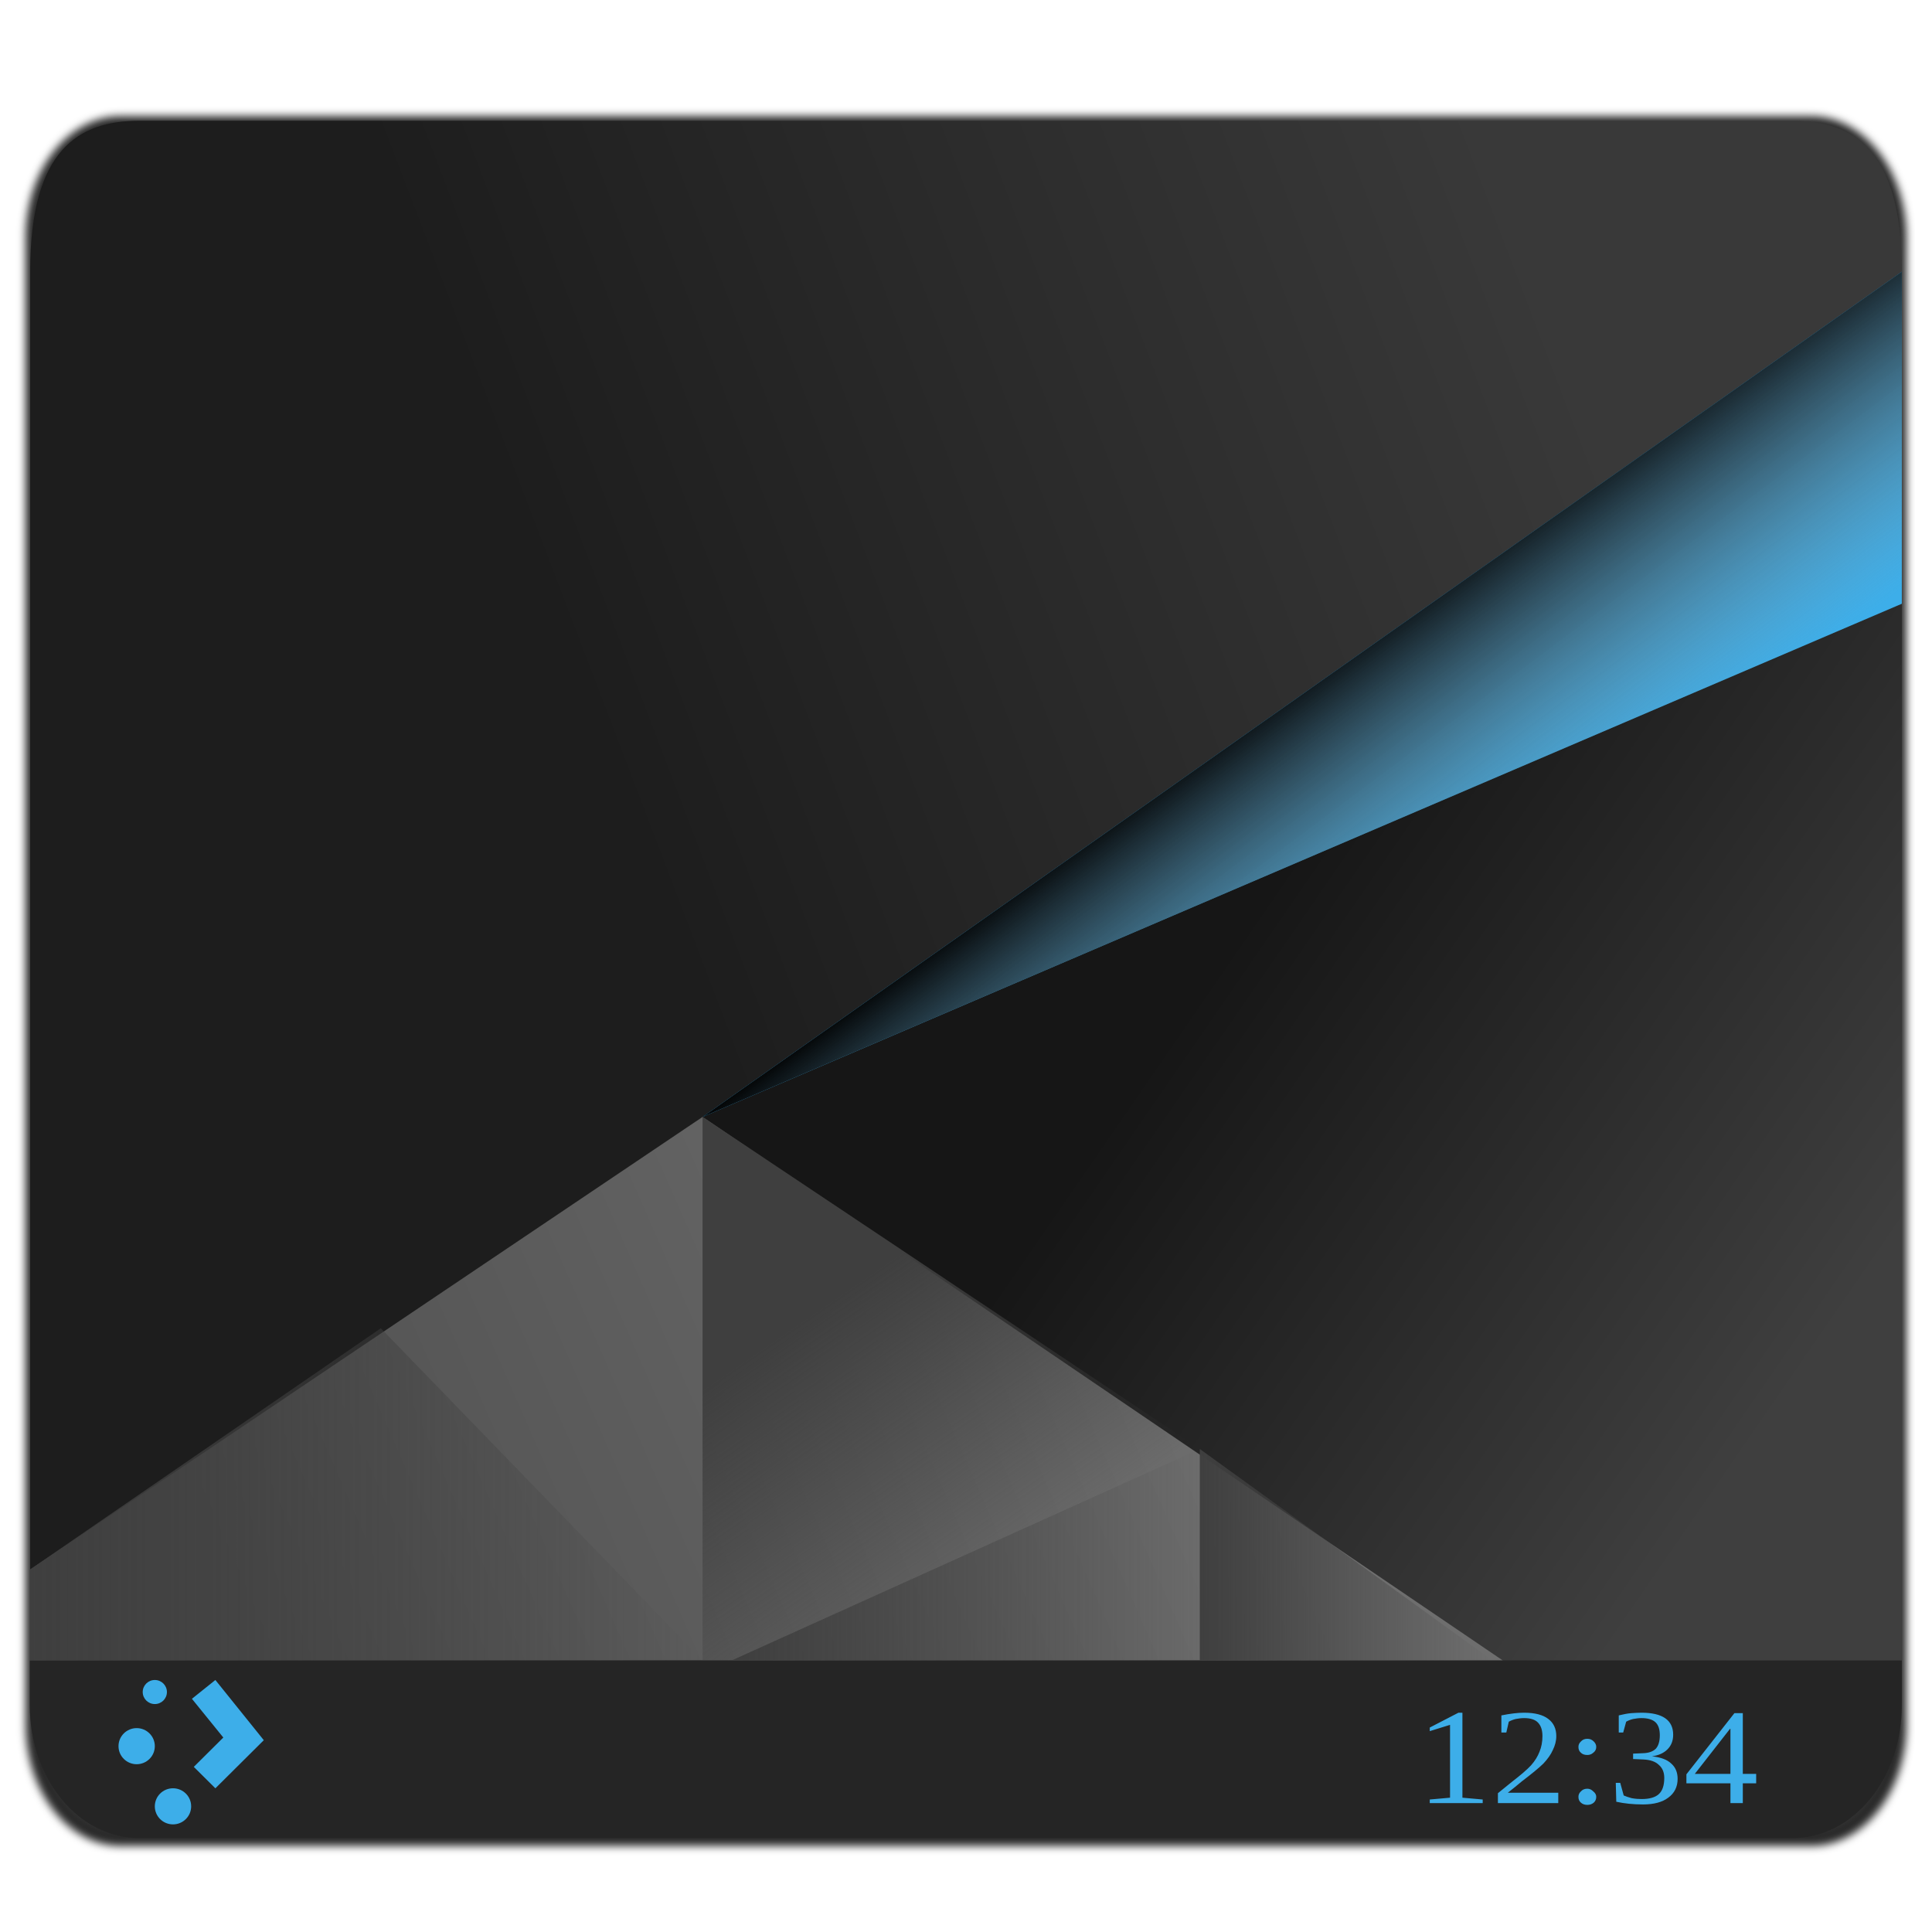
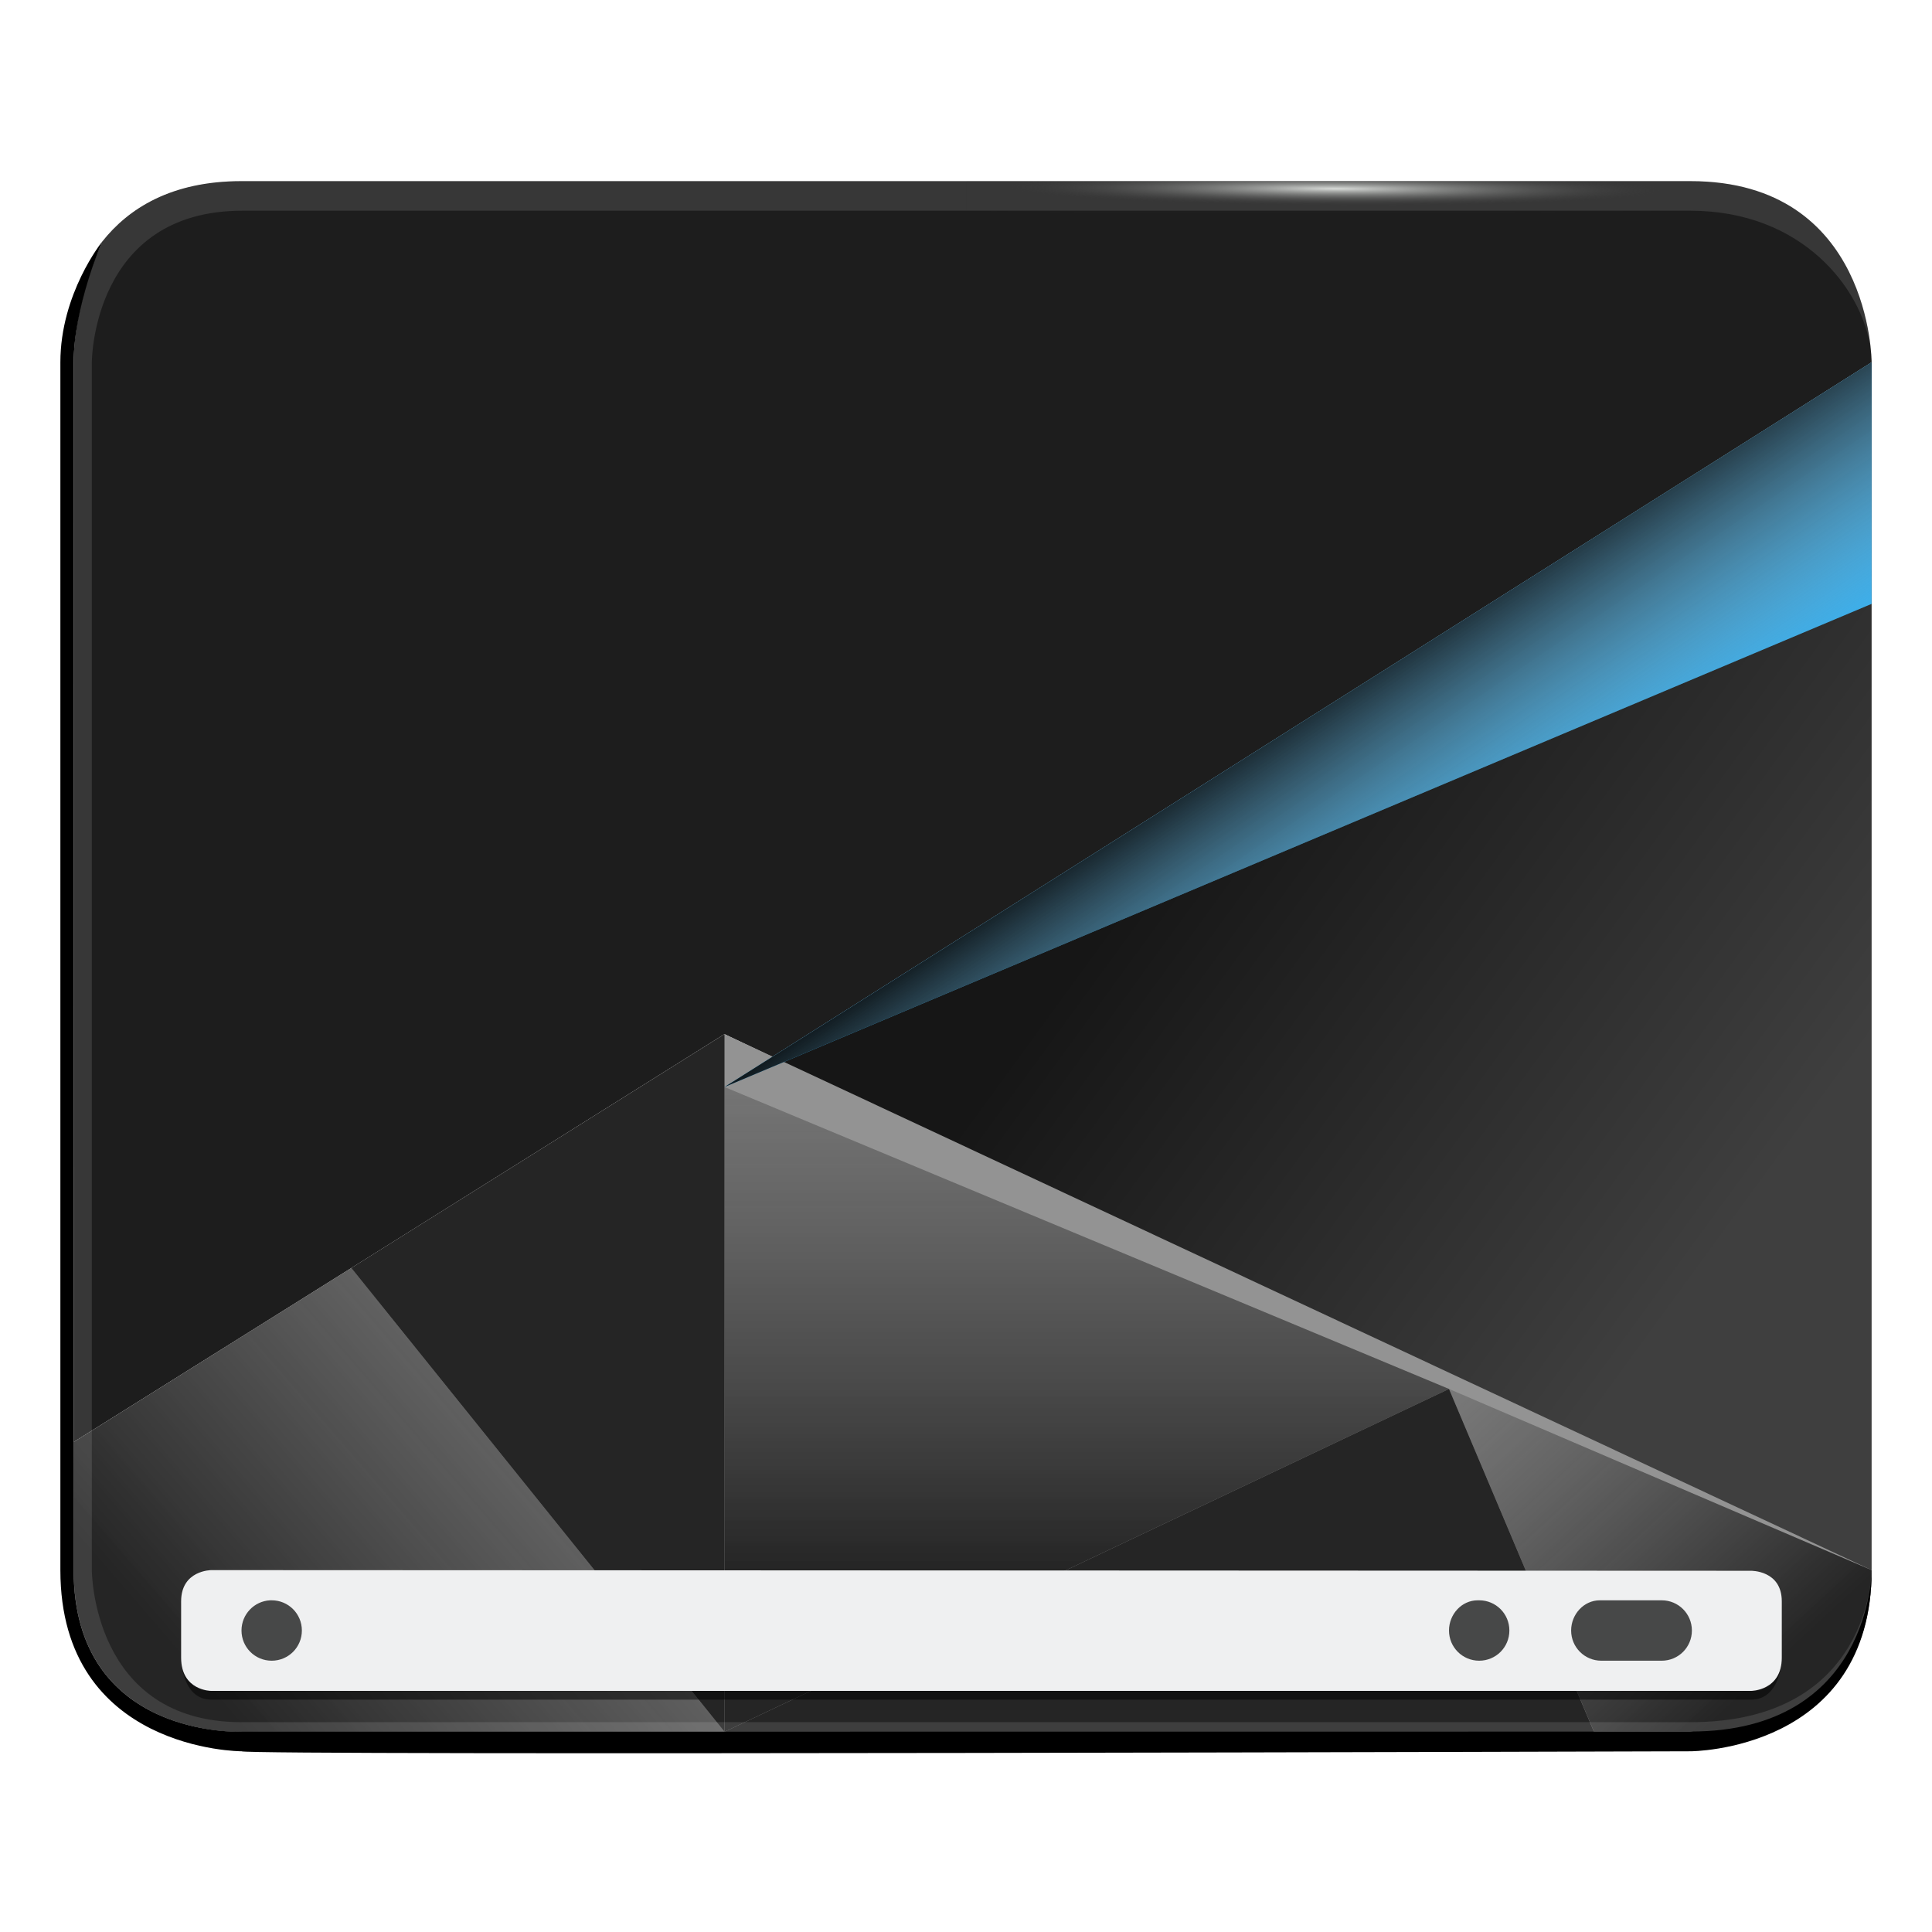
<svg xmlns="http://www.w3.org/2000/svg" xmlns:xlink="http://www.w3.org/1999/xlink" width="48" version="1.1" height="48" id="svg40" viewBox="0 0 48 48">
  <style type="text/css" id="current-color-scheme">
-       .ColorScheme-Highlight {
-         color:#3daee9;
-       }
+       .ColorScheme-Highlight {color:#3daee9;}
+       .ColorScheme-Background   { color: #eff0f1; }
      </style>
  <defs id="defs5455">
+     <linearGradient id="linearGradient11">
+       <stop style="stop-color:#252525;stop-opacity:1;" offset="0" id="stop11" />
+       <stop style="stop-color:#606060;stop-opacity:0;" offset="1" id="stop12" />
+     </linearGradient>
+     <linearGradient id="linearGradient9">
+       <stop style="stop-color:#252525;stop-opacity:1;" offset="0" id="stop9" />
+       <stop style="stop-color:#606060;stop-opacity:0;" offset="1" id="stop10" />
+     </linearGradient>
+     <linearGradient id="linearGradient7">
+       <stop style="stop-color:#252525;stop-opacity:1;" offset="0" id="stop7" />
+       <stop style="stop-color:#606060;stop-opacity:0.331;" offset="1" id="stop8" />
+     </linearGradient>
    <linearGradient id="linearGradient1">
      <stop style="stop-color:#000000;stop-opacity:1;" offset="0" id="stop1" />
      <stop style="stop-color:#939393;stop-opacity:0;" offset="1" id="stop3" />
-     </linearGradient>
-     <linearGradient id="linearGradient30540">
-       <stop style="stop-color:#3f3f3f;stop-opacity:1;" offset="0" id="stop30536" />
-       <stop style="stop-color:#3f3f3f;stop-opacity:0;" offset="1" id="stop30538" />
-     </linearGradient>
-     <linearGradient id="linearGradient30445">
-       <stop style="stop-color:#3f3f3f;stop-opacity:1;" offset="0" id="stop30441" />
-       <stop style="stop-color:#3f3f3f;stop-opacity:0;" offset="1" id="stop30443" />
-     </linearGradient>
-     <linearGradient id="linearGradient30369">
-       <stop style="stop-color:#3f3f3f;stop-opacity:1;" offset="0" id="stop30365" />
-       <stop style="stop-color:#3f3f3f;stop-opacity:0;" offset="1" id="stop30367" />
-     </linearGradient>
-     <linearGradient id="linearGradient30293">
-       <stop style="stop-color:#3f3f3f;stop-opacity:1;" offset="0" id="stop30289" />
-       <stop style="stop-color:#3f3f3f;stop-opacity:0;" offset="1" id="stop30291" />
    </linearGradient>
    <linearGradient id="linearGradient30085">
      <stop style="stop-color:#161616;stop-opacity:1" offset="0" id="stop30081" />
      <stop style="stop-color:#3f3f3f;stop-opacity:1" offset="1" id="stop30083" />
    </linearGradient>
    <linearGradient id="linearGradient25179">
      <stop style="stop-color:#1d1d1d;stop-opacity:1" offset="0" id="stop25175" />
      <stop style="stop-color:#393939;stop-opacity:1" offset="1" id="stop25177" />
    </linearGradient>
-     <linearGradient id="linearGradient15324">
-       <stop style="stop-color:#4f4f4f;stop-opacity:1" offset="0" id="stop15320" />
-       <stop style="stop-color:#6e6e6e;stop-opacity:1" offset="1" id="stop15322" />
+     <linearGradient xlink:href="#linearGradient25179" id="linearGradient25181" x1="404.194" y1="508.798" x2="437.219" y2="495.798" gradientUnits="userSpaceOnUse" gradientTransform="matrix(0.9689593,0,0,1,12.92406,0)" />
+     <linearGradient xlink:href="#linearGradient30085" id="linearGradient30087" x1="19.622" y1="13" x2="28.911" y2="20" gradientUnits="userSpaceOnUse" gradientTransform="matrix(0.9689593,0,0,1,0.9866974,0)" />
+     <linearGradient xlink:href="#linearGradient1" id="linearGradient3" x1="24.723" y1="8.949" x2="27.189" y2="12.585" gradientUnits="userSpaceOnUse" />
+     <linearGradient xlink:href="#linearGradient7" id="linearGradient8" x1="12" y1="26" x2="12" y2="15.72" gradientUnits="userSpaceOnUse" />
+     <linearGradient xlink:href="#linearGradient9" id="linearGradient10" x1="3.5" y1="28" x2="15.062" y2="18" gradientUnits="userSpaceOnUse" />
+     <linearGradient xlink:href="#linearGradient11" id="linearGradient12" x1="29.512" y1="27.45" x2="22.118" y2="19.444" gradientUnits="userSpaceOnUse" />
+     <radialGradient gradientUnits="userSpaceOnUse" gradientTransform="matrix(-1.239956e-4,0.02423468,-0.4771549,-0.00248981,252.8795,-5.310346)" r="11.249" fy="483.513" fx="397.757" cy="483.513" cx="397.757" id="radialGradient6178-3" xlink:href="#linearGradient880" />
+     <linearGradient id="linearGradient880">
+       <stop style="stop-color:#d8dbd8;stop-opacity:1" offset="0" id="stop876" />
+       <stop style="stop-color:#373737;stop-opacity:0.062" offset="1" id="stop878" />
    </linearGradient>
-     <linearGradient xlink:href="#linearGradient15324" id="linearGradient15326" x1="7" y1="53" x2="38" y2="39" gradientUnits="userSpaceOnUse" gradientTransform="matrix(0.9689593,0,0,1,0.9866974,0)" />
-     <linearGradient xlink:href="#linearGradient25179" id="linearGradient25181" x1="404.194" y1="508.798" x2="437.219" y2="495.798" gradientUnits="userSpaceOnUse" gradientTransform="matrix(0.9689593,0,0,1,12.92406,0)" />
-     <linearGradient xlink:href="#linearGradient30085" id="linearGradient30087" x1="41.295" y1="31" x2="61" y2="45" gradientUnits="userSpaceOnUse" gradientTransform="matrix(0.9689593,0,0,1,0.9866974,0)" />
-     <linearGradient xlink:href="#linearGradient30293" id="linearGradient30295" x1="40" y1="51.5" x2="50" y2="51.5" gradientUnits="userSpaceOnUse" gradientTransform="matrix(0.9689593,0,0,1,0.9866974,0)" />
-     <linearGradient xlink:href="#linearGradient30369" id="linearGradient30371" x1="24" y1="51.5" x2="40" y2="51.5" gradientUnits="userSpaceOnUse" gradientTransform="matrix(0.9689593,0,0,1,0.9866974,0)" />
-     <linearGradient xlink:href="#linearGradient30445" id="linearGradient30447" x1="23" y1="46" x2="29" y2="55" gradientUnits="userSpaceOnUse" gradientTransform="matrix(0.9689593,0,0,1,0.9866974,0)" />
-     <linearGradient xlink:href="#linearGradient30540" id="linearGradient30542" x1="0" y1="49.5" x2="23" y2="49.5" gradientUnits="userSpaceOnUse" gradientTransform="matrix(0.9689593,0,0,1,0.9866974,0)" />
-     <filter style="color-interpolation-filters:sRGB" id="filter44082" x="-0.008" y="-0.008" width="1.015" height="1.017">
-       <feGaussianBlur stdDeviation="0.136" id="feGaussianBlur44084" />
-     </filter>
-     <linearGradient xlink:href="#linearGradient1" id="linearGradient3" x1="51" y1="16" x2="57" y2="24" gradientUnits="userSpaceOnUse" />
  </defs>
-   <g id="g1" transform="scale(1.5)">
-     <rect style="display:inline;opacity:0.895;fill:#000000;fill-opacity:0.898;fill-rule:evenodd;stroke:#000000;stroke-width:0.308;stroke-linejoin:round;stroke-miterlimit:4;stroke-dasharray:none;stroke-opacity:0.902;paint-order:markers fill stroke;filter:url(#filter44082)" id="rect43720" width="62" height="57" x="1" y="4" ry="3.872" rx="3" transform="scale(0.5)" />
-     <g id="layer1" transform="matrix(0.5,0,0,0.5,-192.2857,-241.899)" style="display:inline">
-       <path style="display:inline;opacity:1;fill:url(#linearGradient25181);fill-opacity:1;stroke-width:1.411" d="m 389.186,487.798 c -2.002,0 -3.615,0.949 -3.615,4.987 v 47.439 h 62 v -47.439 c 0,-4.038 -1.613,-4.987 -3.615,-4.987 z" id="rect32304" />
-       <path style="display:inline;opacity:1;fill:#252525;fill-opacity:1;stroke:none;stroke-width:5.107;stroke-linecap:round;stroke-linejoin:round;stroke-miterlimit:4;stroke-dasharray:none;stroke-opacity:0.528" d="m 385.558,538.798 v 1.495 c 0,2.433 1.613,4.393 3.616,4.393 h 54.781 c 2.003,0 3.616,-1.96 3.616,-4.393 V 538.798 Z" id="rect4604-7" />
-       <path style="display:inline;fill:currentColor;stroke-width:1.288" class="ColorScheme-Highlight" id="path2994-8-2" d="m 389.7,539.45 a 0.401,0.399 0 0 0 -0.401,0.399 0.401,0.399 0 0 0 0.401,0.398 0.401,0.399 0 0 0 0.401,-0.398 0.401,0.399 0 0 0 -0.401,-0.399 z m 2.006,0 -0.777,0.623 1.04,1.283 -0.978,0.972 0.715,0.71 1.604,-1.594 z m -2.607,1.594 a 0.602,0.598 0 0 0 -0.602,0.598 0.602,0.598 0 0 0 0.602,0.598 0.602,0.598 0 0 0 0.601,-0.598 0.602,0.598 0 0 0 -0.601,-0.598 z m 1.203,1.993 a 0.602,0.598 0 0 0 -0.602,0.598 0.602,0.598 0 0 0 0.602,0.598 0.602,0.598 0 0 0 0.602,-0.598 0.602,0.598 0 0 0 -0.602,-0.598 z" />
-       <text xml:space="preserve" x="410.193" y="570.102" class="ColorScheme-Highlight" id="text3" style="font-size:4.744px;display:inline;opacity:1;fill:currentColor;stroke-width:0.791" transform="scale(1.048891,0.9533877)">
-         <tspan id="tspan3" x="410.193" y="570.102" style="fill:currentColor;stroke-width:0.791"> 12:34</tspan>
-       </text>
-     </g>
-     <path style="display:inline;fill:url(#linearGradient30087);fill-opacity:1;stroke:none;stroke-width:0.984px;stroke-linecap:butt;stroke-linejoin:miter;stroke-opacity:1" d="M 23.273,37 49.777,55 63,55 V 9 Z" id="path14048" transform="scale(0.5)" />
-     <path style="display:inline;fill:url(#linearGradient15326);fill-opacity:1;stroke:none;stroke-width:0.984px;stroke-linecap:butt;stroke-linejoin:miter;stroke-opacity:1" d="M 49.777,55 23.273,37 0.987,52 v 3 z" id="path14463" transform="scale(0.5)" />
-     <path style="display:inline;fill:currentColor;fill-opacity:1;stroke:none;stroke-width:0.984px;stroke-linecap:butt;stroke-linejoin:miter;stroke-opacity:1" d="M 23.273,37 63,9 v 11 z" id="path14597" class="ColorScheme-Highlight" transform="scale(0.5)" />
-     <path style="color:#3daee9;display:inline;fill:url(#linearGradient3);fill-opacity:1;stroke:none;stroke-width:0.984px;stroke-linecap:butt;stroke-linejoin:miter;stroke-opacity:1" d="M 23.273,37 63,9 v 11 z" id="path14597-3" transform="scale(0.5)" />
-     <path style="display:inline;fill:url(#linearGradient30295);fill-opacity:1;stroke:none;stroke-width:0.984px;stroke-linecap:butt;stroke-linejoin:miter;stroke-opacity:1" d="M 49.435,55 39.745,48 v 7 z" id="path30254" transform="scale(0.5)" />
-     <path style="display:inline;fill:url(#linearGradient30371);fill-opacity:1;stroke:none;stroke-width:0.984px;stroke-linecap:butt;stroke-linejoin:miter;stroke-opacity:1" d="m 39.745,48 v 7 H 24.242 Z" id="path30330" transform="scale(0.5)" />
-     <path style="display:inline;fill:url(#linearGradient30447);fill-opacity:1;stroke:none;stroke-width:0.984px;stroke-linecap:butt;stroke-linejoin:miter;stroke-opacity:1" d="M 39.745,48 23.273,37 v 18 h 0.969 z" id="path30406" transform="scale(0.5)" />
-     <path style="fill:url(#linearGradient30542);fill-opacity:1;stroke:none;stroke-width:0.984px;stroke-linecap:butt;stroke-linejoin:miter;stroke-opacity:1" d="M 23.273,55 12.614,44 0.987,52 v 3 z" id="path30501" transform="scale(0.5)" />
+   <g id="g1" transform="matrix(1.5,0,0,1.500381,0,-7.6129287e-4)">
+     <path id="rect32304" style="display:inline;opacity:1;fill:url(#linearGradient25181);fill-opacity:1;stroke-width:1.411" d="M 4,3 C 2.837,3 2.127,3.452 1.691,4.004 c 0,0 -0.002,0.004 -0.002,0.004 C 1.684,4.019 1.221,5.006 1.221,6 V 23.879 L 12,17.125 12.79,17.501 31,6 c 0,0 -3e-6,-3 -3,-3 z" />
+     <path style="display:inline;fill:url(#linearGradient30087);fill-opacity:1;stroke:none;stroke-width:0.984px;stroke-linecap:butt;stroke-linejoin:miter;stroke-opacity:1" d="m 12,18 3,6 16,2 V 6 Z" id="path14048" />
+     <path id="path14463" style="display:inline;fill:#939393;fill-opacity:1;stroke:none;stroke-width:0.984px;stroke-linecap:butt;stroke-linejoin:miter;stroke-opacity:1" class="ColorScheme-Highlight" d="M 12,17.125 1.221,23.879 V 26 C 1.221,28.801 4,28.676 4,28.676 c 0,0 21,-0.002 24,-0.002 2.601,0 2.946,-2.004 2.992,-2.539 -0.004,0.135 -0.009,0.27 -0.025,0.393 C 30.989,26.363 31,26.188 31,26 Z m 18.967,9.403 c -0.022,0.165 -0.055,0.319 -0.096,0.463 0.041,-0.144 0.074,-0.298 0.096,-0.463 z m -0.096,0.463 c -0.037,0.129 -0.081,0.247 -0.131,0.359 0.05,-0.112 0.094,-0.231 0.131,-0.359 z M 1,26 c 0,0.375 0.047,0.703 0.129,0.99 C 1.047,26.703 1,26.375 1,26 Z m 0.129,0.99 c 0.041,0.144 0.091,0.277 0.148,0.4 -0.057,-0.124 -0.107,-0.257 -0.148,-0.4 z M 1.469,27.734 c 0.071,0.106 0.148,0.202 0.229,0.291 C 1.617,27.937 1.539,27.84 1.469,27.734 Z m 1.582,1.107 c 0.176,0.053 0.34,0.088 0.48,0.111 -0.141,-0.023 -0.305,-0.059 -0.48,-0.111 z m 25.898,0 c -0.176,0.053 -0.34,0.088 -0.48,0.111 0.141,-0.023 0.305,-0.059 0.48,-0.111 z" />
+     <path style="display:inline;fill:currentColor;fill-opacity:1;stroke:none;stroke-width:0.984px;stroke-linecap:butt;stroke-linejoin:miter;stroke-opacity:1" d="M 12,18 31,6 v 4 z" id="path14597" class="ColorScheme-Highlight" />
+     <path style="color:#3daee9;display:inline;fill:url(#linearGradient3);fill-opacity:1;stroke:none;stroke-width:0.984px;stroke-linecap:butt;stroke-linejoin:miter;stroke-opacity:1" d="M 12,18 31,6 v 4 z" id="path14597-3" />
+     <path style="display:inline;opacity:1;fill:url(#linearGradient8);fill-opacity:1;stroke:none;stroke-width:0.984px;stroke-linecap:butt;stroke-linejoin:miter;stroke-opacity:1" d="M 12,18 V 28.677 L 24,23 Z" id="path30406" />
+     <path style="display:inline;opacity:1;fill:url(#linearGradient10);fill-opacity:1;stroke:none;stroke-width:0.984px;stroke-linecap:butt;stroke-linejoin:miter;stroke-opacity:1" d="M 12,28.677 5.819,20.997 1.221,23.879 V 26 C 1.221,28.796 4,28.677 4,28.677 Z" id="path30501" />
+     <path style="display:inline;opacity:1;fill:url(#linearGradient12);fill-opacity:1;stroke-width:0.226" d="m 24,23 2.401,5.674 H 28 C 28,28.674 31,29 31,26 Z" id="path59" />
+     <path style="display:inline;opacity:1;fill:#252525;fill-opacity:1;stroke-width:0.226" d="M 12,28.677 5.819,20.997 12,17.125 Z" id="path12" />
+     <path style="display:inline;opacity:1;fill:#252525;fill-opacity:1;stroke-width:0.226" d="M 12,28.677 24,23 l 2.401,5.677 z" id="path14" />
+     <path style="display:inline;opacity:0.5;stroke-width:0.226" d="m 3,27.45 c 0,0 0,0.695 0.5,0.695 l 25.5,-1e-6 c 0.512,0 0.512,-0.695 0.512,-0.695 0,0 0,0.55 -0.512,0.55 H 3.5 C 3,28 3,27.45 3,27.45 Z" class="ColorScheme-Text" fill="currentColor" id="path62" />
+     <path style="display:inline;opacity:1;stroke:none;stroke-width:5.107;stroke-linecap:round;stroke-linejoin:round;stroke-miterlimit:4;stroke-dasharray:none" d="M 3.5,26 C 3.5,26 3,26 3,26.517 v 0.933 C 3,28 3.5,28 3.5,28 H 29 c 0,0 0.512,0 0.512,-0.55 v -0.933 C 29.512,26 29,26.011 29,26.011 Z" class="ColorScheme-Background" fill="currentColor" id="rect4604-7" />
+     <path id="rect52" style="display:inline;opacity:0.7" class="ColorScheme-Text" fill="currentColor" d="M 4.475,26.5 C 4.21,26.513 4,26.732 4,27 4,27.277 4.223,27.5 4.5,27.5 4.777,27.5 5,27.277 5,27 5,26.723 4.777,26.5 4.5,26.5 c -0.009,0 -0.017,-4.3e-4 -0.025,0 z m 20,0 C 24.209,26.5 24,26.732 24,27 c 0,0.277 0.223,0.5 0.5,0.5 0.277,0 0.5,-0.223 0.5,-0.5 0,-0.277 -0.223,-0.5 -0.5,-0.5 z m 2.023,0 c -0.265,0 -0.475,0.232 -0.475,0.5 0,0.277 0.223,0.5 0.5,0.5 h 1 c 0.277,0 0.5,-0.223 0.5,-0.5 0,-0.277 -0.223,-0.5 -0.5,-0.5 h -1 z" />
+     <path id="path55" style="display:inline;opacity:0.378;fill:#fefefe;fill-opacity:0.302" d="M 4.014,3 C 1,3 1,6 1,6 v 20 c 0,3 3,3 3,3 h 24 c 0,0 3,-3e-6 3,-3 0,0 -3e-6,2.518 -3,2.518 H 4 C 1.521,28.518 1.521,26 1.521,26 V 6 c 0,0 2.5e-6,-2.51 2.492,-2.51 H 28 c 1.853,0 2.846,1.295 2.982,2.281 C 30.917,5.09 30.515,3 28,3 Z" />
+     <path style="display:inline;fill:#000000;fill-opacity:1;stroke-width:0.226" d="M 1.691,4.004 C 1.691,4.004 1,4.861 1,6 v 20 c 0,3 3,3 3,3 0.073,0.073 24,0 24,0 0,0 3,0 3,-3 0,0 0,2.673 -3,2.673 -3,0 -24,0.002 -24,0.002 0,0 -2.78,0.125 -2.78,-2.675 0,0 7.321e-4,-19.081 7.321e-4,-20 0,-0.919 0.47,-1.996 0.47,-1.996 z" id="path4-5-5" />
+     <path d="m 16.007,3.002 v 0.488 c 4.522,0.082 11.993,0 11.993,0 V 3 Z" id="path4151-2-3-5" style="display:inline;fill:url(#radialGradient6178-3);fill-opacity:1;stroke-width:0.333" />
  </g>
</svg>
